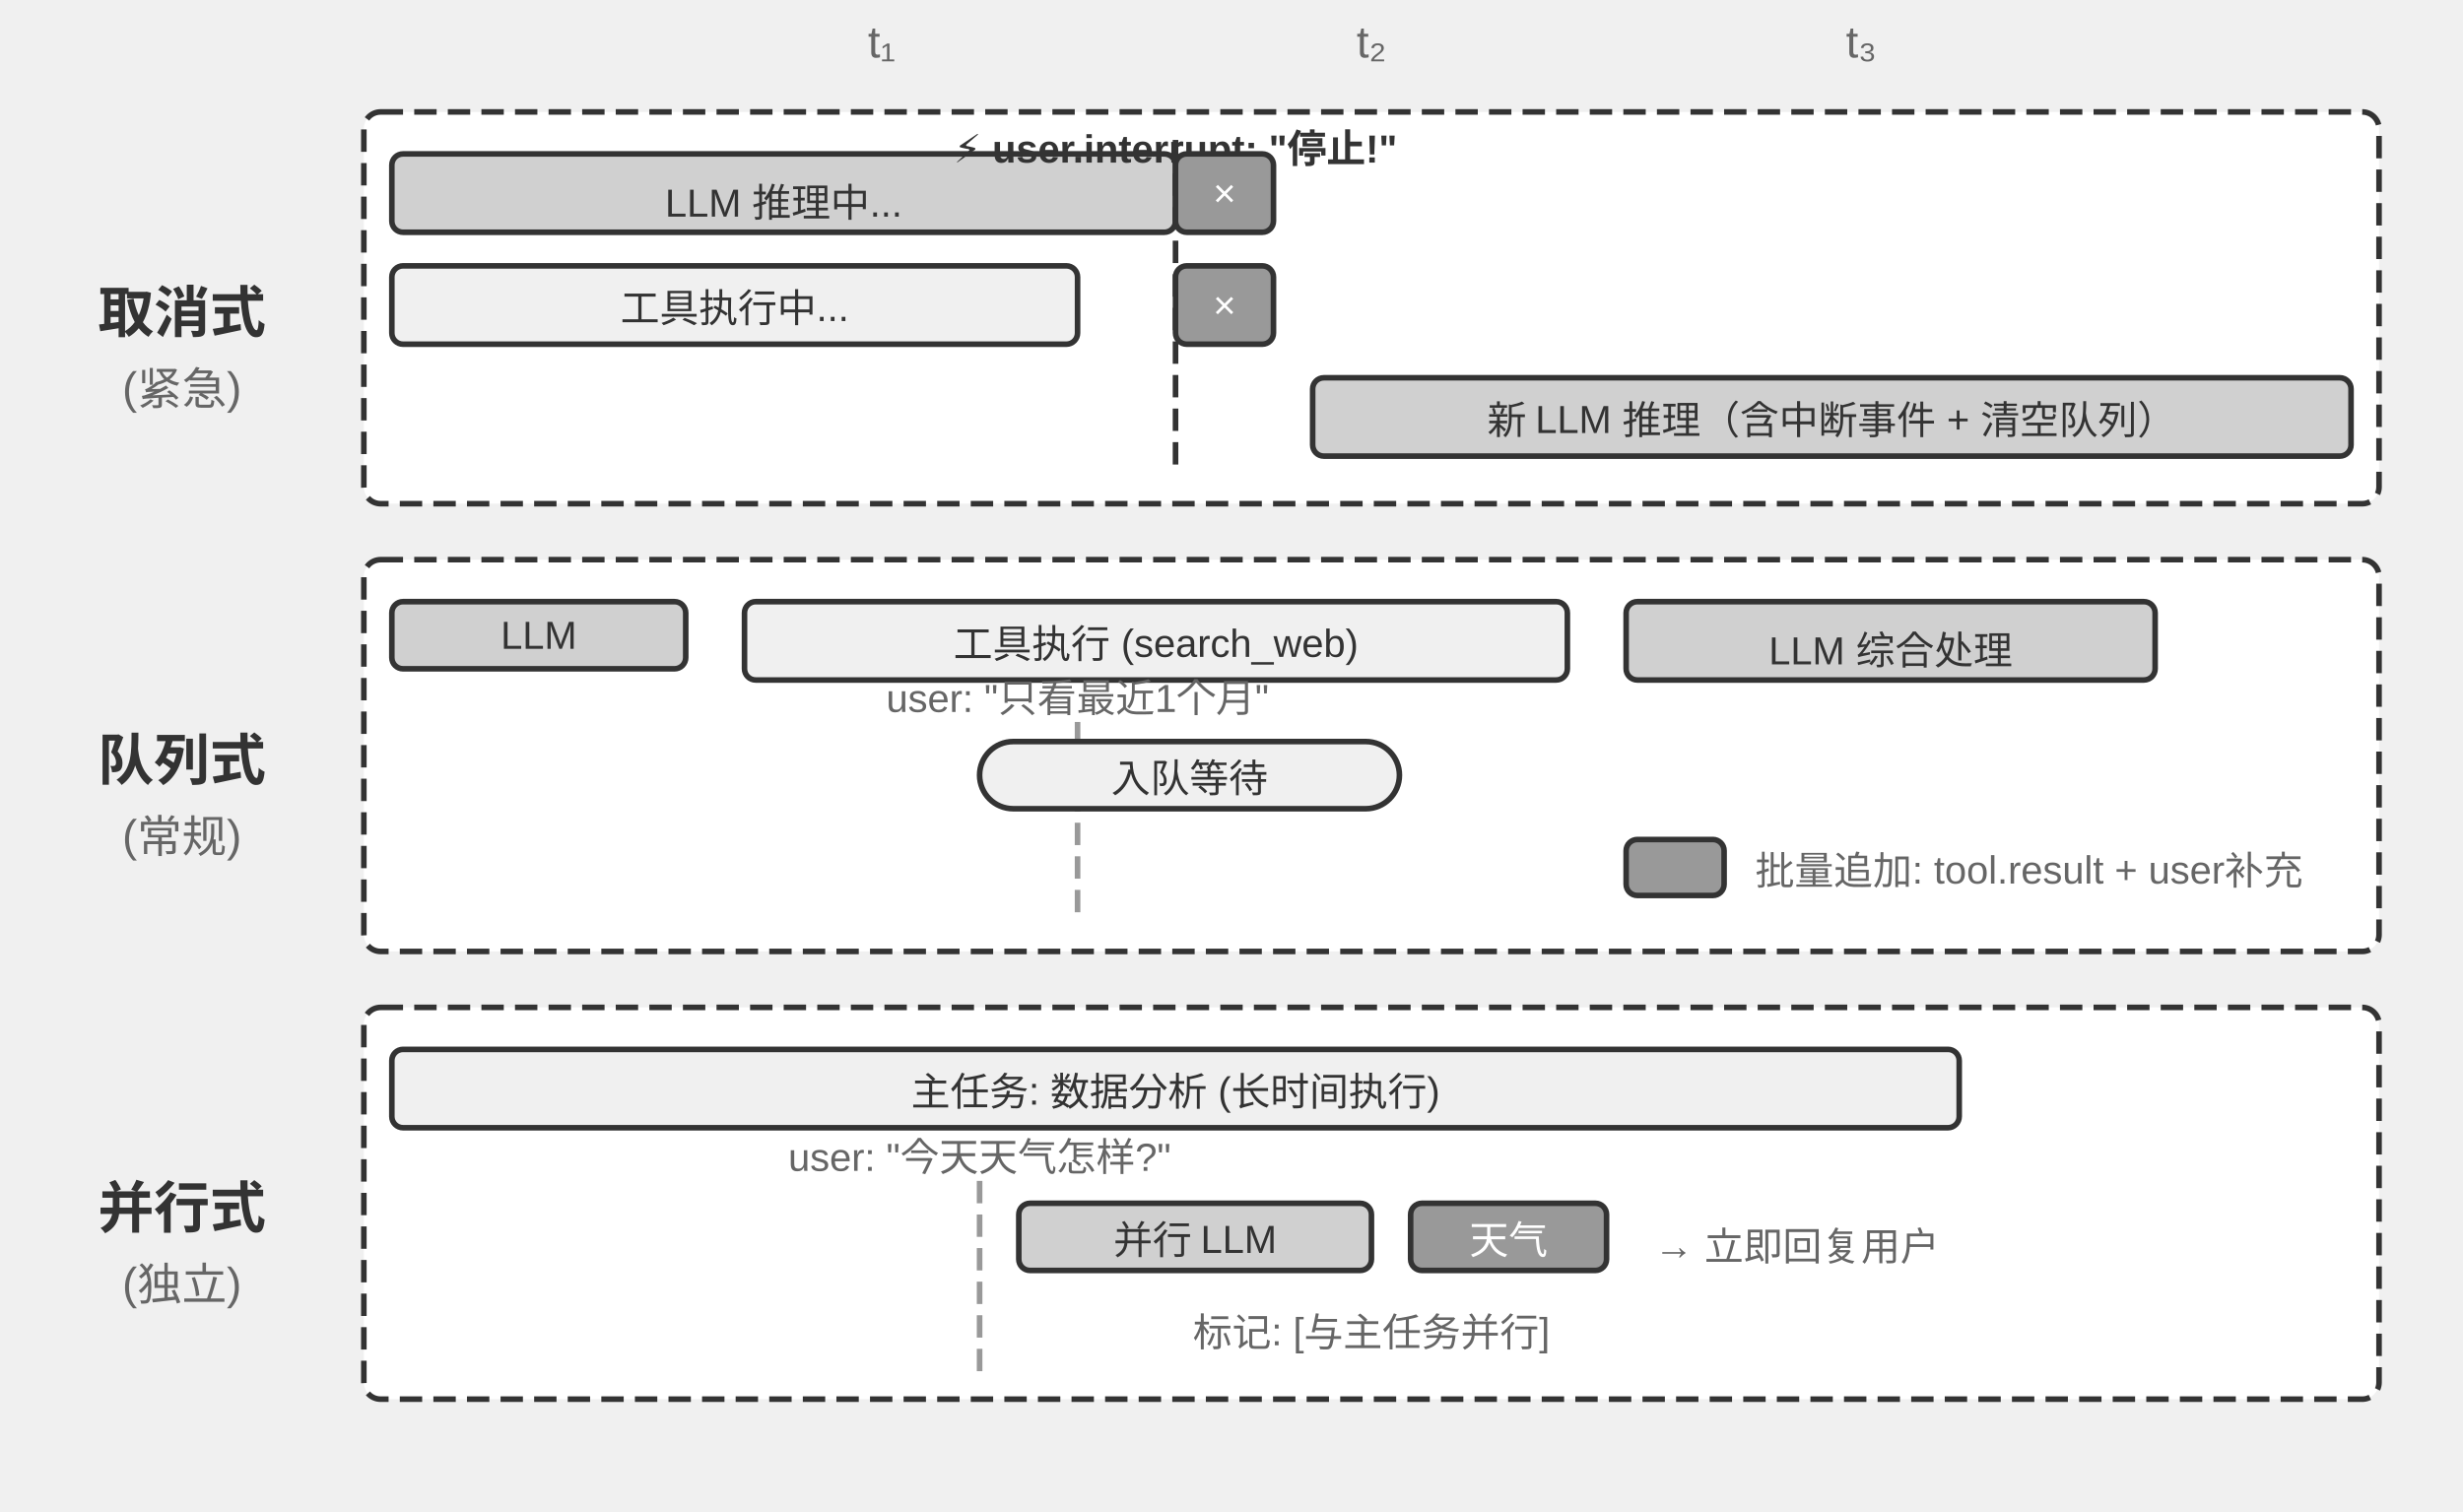
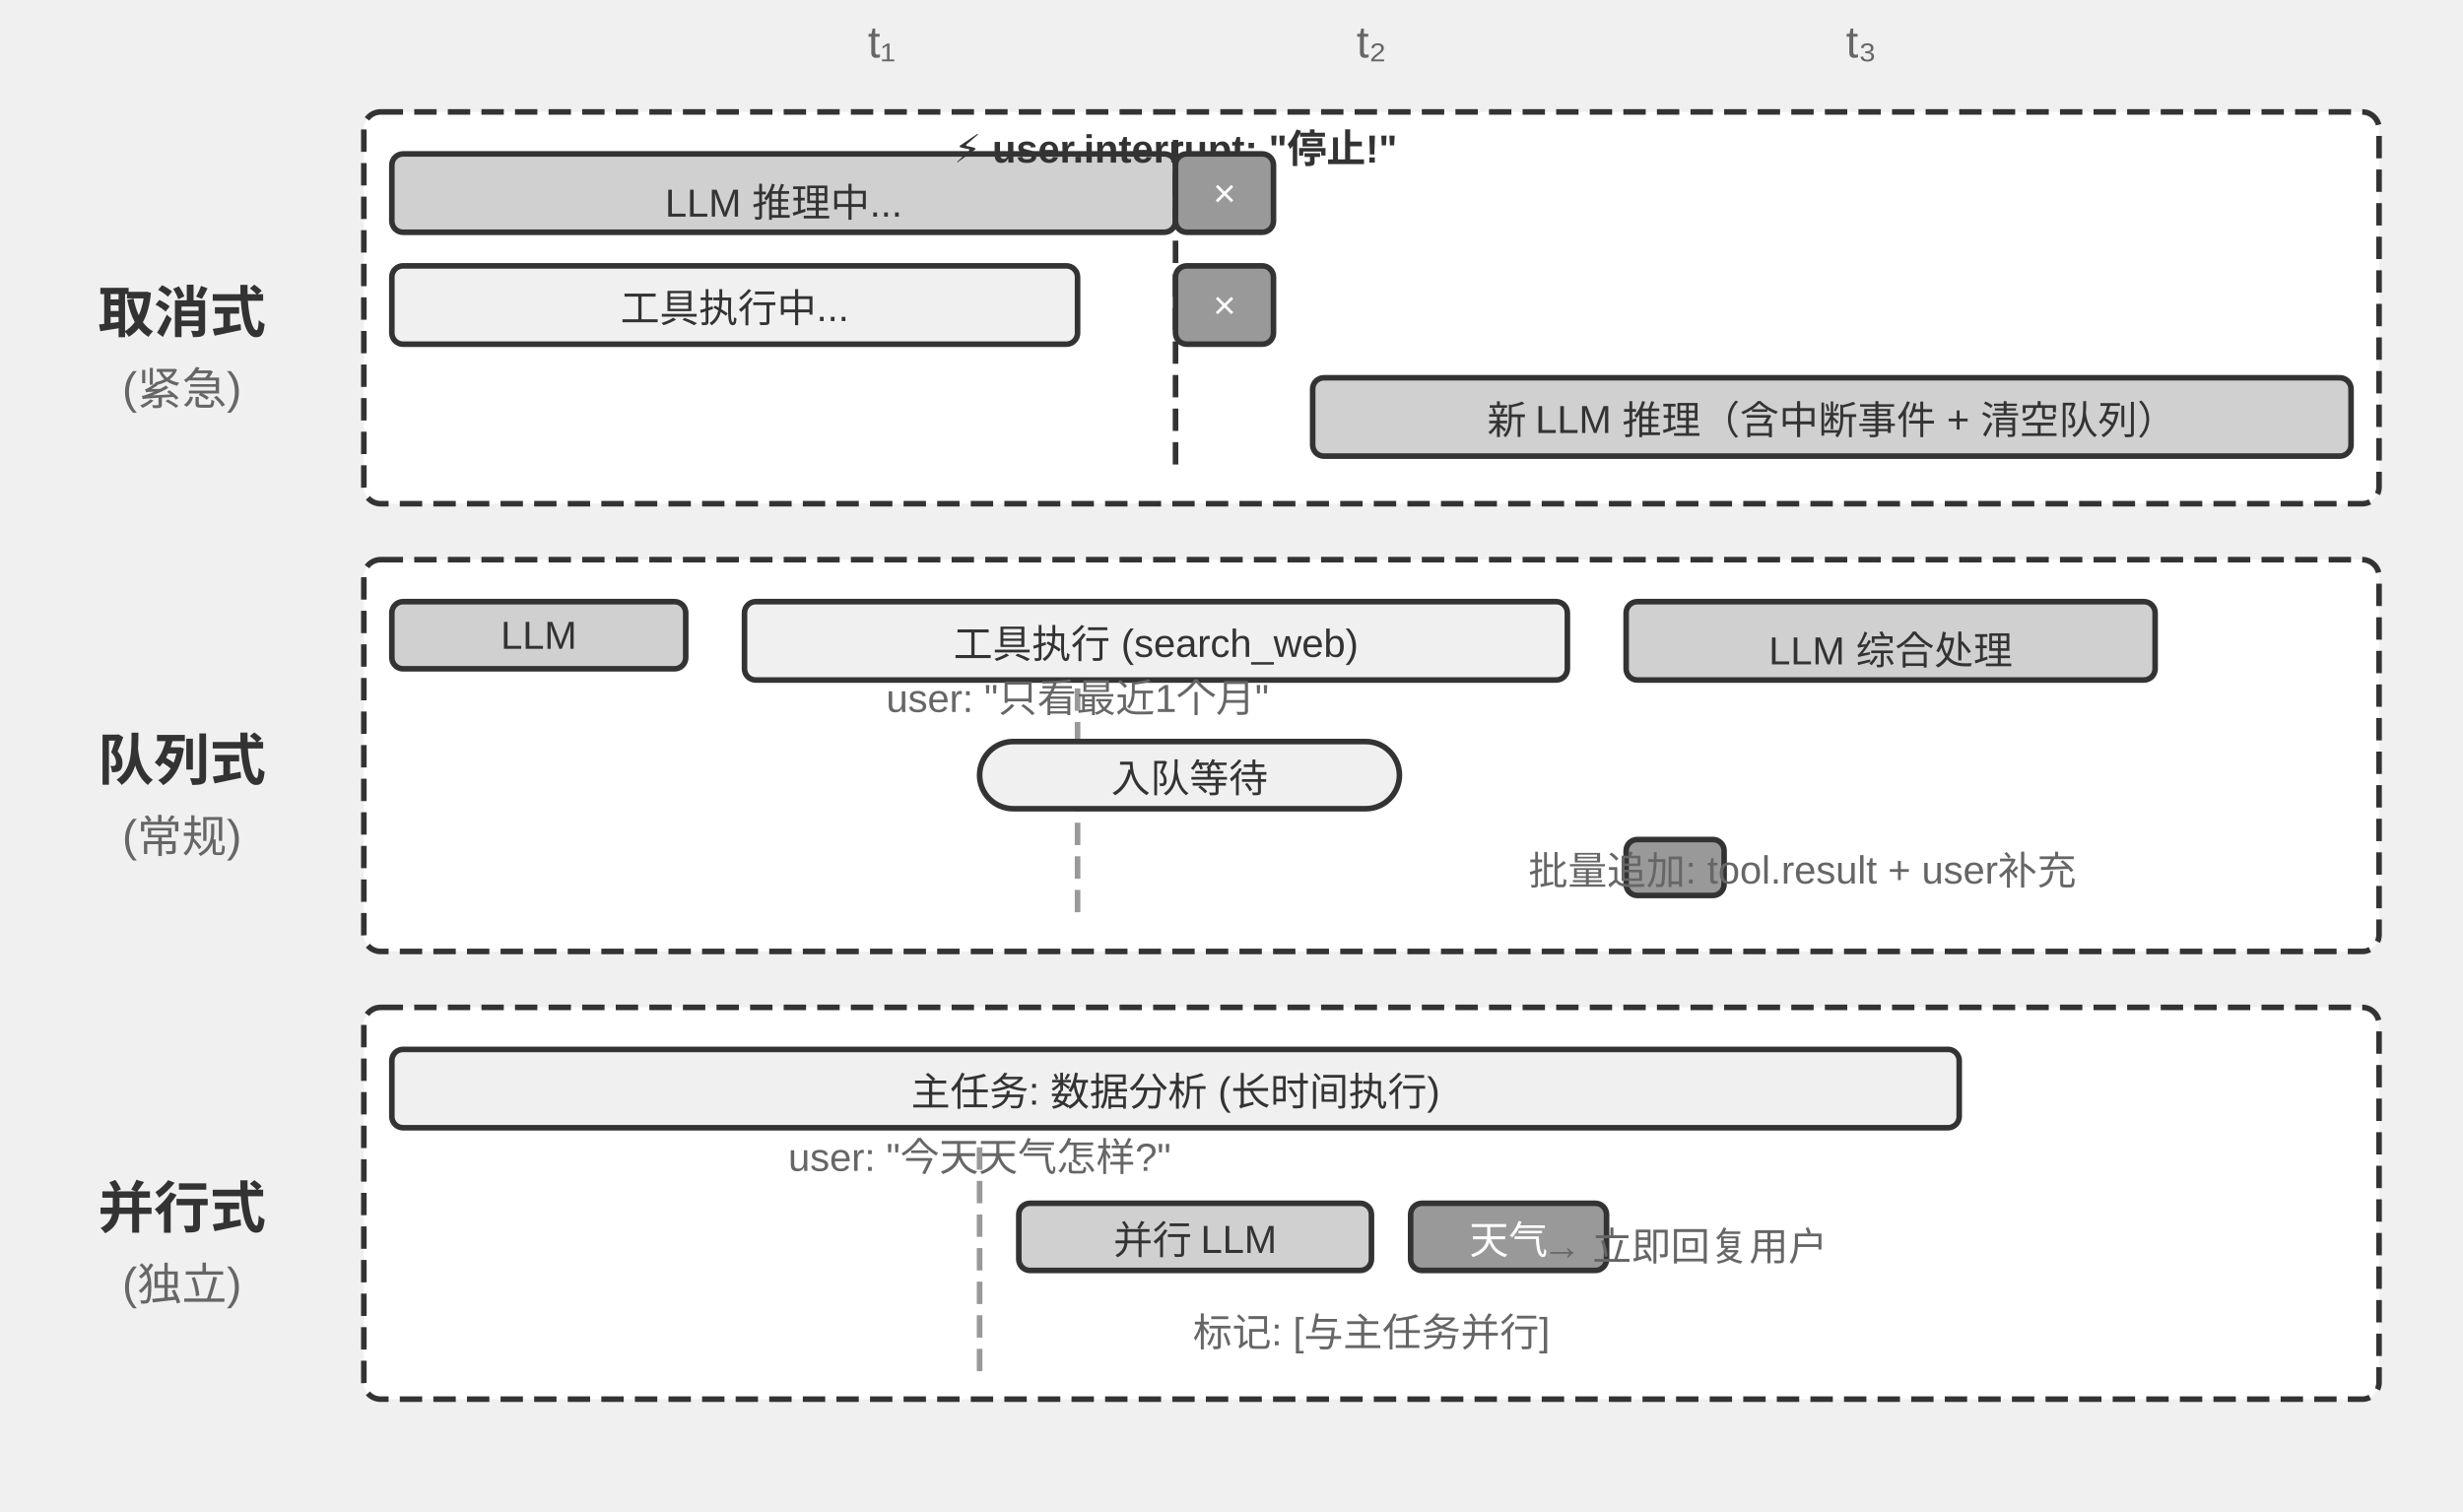
<svg xmlns="http://www.w3.org/2000/svg" viewBox="0 40 880 540" width="880" height="540" style="background:#ffffff">
  <defs>
    <marker id="ah" markerWidth="12" markerHeight="8" refX="12" refY="4" orient="auto">
      <polygon points="0 0, 12 4, 0 8" fill="#333333" />
    </marker>
    <marker id="ah-light" markerWidth="12" markerHeight="8" refX="12" refY="4" orient="auto">
      <polygon points="0 0, 12 4, 0 8" fill="#999999" />
    </marker>
  </defs>
  <text x="315.0" y="55" font-family="Arial, 'Helvetica Neue', Helvetica, 'PingFang SC', 'Microsoft YaHei', sans-serif" font-size="16" fill="#666666" text-anchor="middle" dominant-baseline="central" font-weight="normal">t₁</text>
  <text x="490.0" y="55" font-family="Arial, 'Helvetica Neue', Helvetica, 'PingFang SC', 'Microsoft YaHei', sans-serif" font-size="16" fill="#666666" text-anchor="middle" dominant-baseline="central" font-weight="normal">t₂</text>
  <text x="665.0" y="55" font-family="Arial, 'Helvetica Neue', Helvetica, 'PingFang SC', 'Microsoft YaHei', sans-serif" font-size="16" fill="#666666" text-anchor="middle" dominant-baseline="central" font-weight="normal">t₃</text>
  <rect x="130" y="80" width="720" height="140" rx="6" fill="#ffffff" stroke="#333333" stroke-width="2" stroke-dasharray="8,4" />
  <text x="65.0" y="150" font-family="Arial, 'Helvetica Neue', Helvetica, 'PingFang SC', 'Microsoft YaHei', sans-serif" font-size="20" fill="#333333" text-anchor="middle" dominant-baseline="central" font-weight="bold">取消式</text>
  <text x="65.0" y="175" font-family="Arial, 'Helvetica Neue', Helvetica, 'PingFang SC', 'Microsoft YaHei', sans-serif" font-size="16" fill="#666666" text-anchor="middle" dominant-baseline="central" font-weight="normal">(紧急)</text>
  <rect x="140.0" y="95" width="280.0" height="28" rx="4" fill="#d0d0d0" stroke="#333333" stroke-width="2" />
  <text x="280.0" y="109.0" font-family="Arial, 'Helvetica Neue', Helvetica, 'PingFang SC', 'Microsoft YaHei', sans-serif" font-size="14" fill="#333333" text-anchor="middle" dominant-baseline="central" font-weight="normal">LLM 推理中...</text>
  <line x1="420.0" y1="90" x2="420.0" y2="210" stroke="#333333" stroke-width="2" stroke-dasharray="8,4" />
  <text x="420.0" y="90" font-family="Arial, 'Helvetica Neue', Helvetica, 'PingFang SC', 'Microsoft YaHei', sans-serif" font-size="14" fill="#333333" text-anchor="middle" dominant-baseline="central" font-weight="bold">⚡ user.interrupt: "停止!"</text>
  <rect x="420.0" y="95" width="35.0" height="28" rx="4" fill="#999999" stroke="#333333" stroke-width="2" />
  <text x="437.5" y="109.0" font-family="Arial, 'Helvetica Neue', Helvetica, 'PingFang SC', 'Microsoft YaHei', sans-serif" font-size="14" fill="#ffffff" text-anchor="middle" dominant-baseline="central" font-weight="normal">×</text>
  <rect x="140.0" y="135" width="245.0" height="28" rx="4" fill="#f0f0f0" stroke="#333333" stroke-width="2" />
  <text x="262.5" y="149.0" font-family="Arial, 'Helvetica Neue', Helvetica, 'PingFang SC', 'Microsoft YaHei', sans-serif" font-size="14" fill="#333333" text-anchor="middle" dominant-baseline="central" font-weight="normal">工具执行中...</text>
  <rect x="420.0" y="135" width="35.0" height="28" rx="4" fill="#999999" stroke="#333333" stroke-width="2" />
  <text x="437.5" y="149.0" font-family="Arial, 'Helvetica Neue', Helvetica, 'PingFang SC', 'Microsoft YaHei', sans-serif" font-size="14" fill="#ffffff" text-anchor="middle" dominant-baseline="central" font-weight="normal">×</text>
  <rect x="469.0" y="175" width="371.0" height="28" rx="4" fill="#d0d0d0" stroke="#333333" stroke-width="2" />
  <text x="654.5" y="189.0" font-family="Arial, 'Helvetica Neue', Helvetica, 'PingFang SC', 'Microsoft YaHei', sans-serif" font-size="14" fill="#333333" text-anchor="middle" dominant-baseline="central" font-weight="normal">新 LLM 推理（含中断事件 + 清空队列）</text>
  <rect x="130" y="240" width="720" height="140" rx="6" fill="#ffffff" stroke="#333333" stroke-width="2" stroke-dasharray="8,4" />
  <text x="65.0" y="310" font-family="Arial, 'Helvetica Neue', Helvetica, 'PingFang SC', 'Microsoft YaHei', sans-serif" font-size="20" fill="#333333" text-anchor="middle" dominant-baseline="central" font-weight="bold">队列式</text>
  <text x="65.0" y="335" font-family="Arial, 'Helvetica Neue', Helvetica, 'PingFang SC', 'Microsoft YaHei', sans-serif" font-size="16" fill="#666666" text-anchor="middle" dominant-baseline="central" font-weight="normal">(常规)</text>
  <rect x="140.0" y="255" width="105.0" height="24" rx="4" fill="#d0d0d0" stroke="#333333" stroke-width="2" />
  <text x="192.5" y="267.0" font-family="Arial, 'Helvetica Neue', Helvetica, 'PingFang SC', 'Microsoft YaHei', sans-serif" font-size="14" fill="#333333" text-anchor="middle" dominant-baseline="central" font-weight="normal">LLM</text>
  <rect x="266.0" y="255" width="294.0" height="28" rx="4" fill="#f0f0f0" stroke="#333333" stroke-width="2" />
  <text x="413.0" y="269.0" font-family="Arial, 'Helvetica Neue', Helvetica, 'PingFang SC', 'Microsoft YaHei', sans-serif" font-size="14" fill="#333333" text-anchor="middle" dominant-baseline="central" font-weight="normal">工具执行 (search_web)</text>
  <rect x="581.0" y="255" width="189.0" height="28" rx="4" fill="#d0d0d0" stroke="#333333" stroke-width="2" />
  <text x="675.5" y="269.0" font-family="Arial, 'Helvetica Neue', Helvetica, 'PingFang SC', 'Microsoft YaHei', sans-serif" font-size="14" fill="#333333" text-anchor="middle" dominant-baseline="central" font-weight="normal">LLM 综合处理</text>
-   <line x1="385.0" y1="298" x2="385.0" y2="370" stroke="#999999" stroke-width="2" stroke-dasharray="8,4" />
+   <line x1="385.0" y1="286" x2="385.0" y2="370" stroke="#999999" stroke-width="2" stroke-dasharray="8,4" />
  <text x="385.0" y="286" font-family="Arial, 'Helvetica Neue', Helvetica, 'PingFang SC', 'Microsoft YaHei', sans-serif" font-size="14" fill="#666666" text-anchor="middle" dominant-baseline="central" font-weight="normal">user: "只看最近1个月"</text>
  <rect x="350.0" y="305" width="150" height="24" rx="12" fill="#f0f0f0" stroke="#333333" stroke-width="2" />
  <text x="425.0" y="317.0" font-family="Arial, 'Helvetica Neue', Helvetica, 'PingFang SC', 'Microsoft YaHei', sans-serif" font-size="14" fill="#333333" text-anchor="middle" dominant-baseline="central" font-weight="normal">入队等待</text>
  <rect x="581.0" y="340" width="35.0" height="20" rx="4" fill="#999999" stroke="#333333" stroke-width="2" />
  <text x="598.5" y="350.0" font-family="Arial, 'Helvetica Neue', Helvetica, 'PingFang SC', 'Microsoft YaHei', sans-serif" font-size="14" fill="#ffffff" text-anchor="middle" dominant-baseline="central" font-weight="normal" />
-   <text x="725.0" y="350" font-family="Arial, 'Helvetica Neue', Helvetica, 'PingFang SC', 'Microsoft YaHei', sans-serif" font-size="14" fill="#666666" text-anchor="middle" dominant-baseline="central" font-weight="normal">批量追加: tool.result + user补充</text>
+   <text x="644.0" y="350" font-family="Arial, 'Helvetica Neue', Helvetica, 'PingFang SC', 'Microsoft YaHei', sans-serif" font-size="14" fill="#666666" text-anchor="middle" dominant-baseline="central" font-weight="normal">批量追加: tool.result + user补充</text>
  <rect x="130" y="400" width="720" height="140" rx="6" fill="#ffffff" stroke="#333333" stroke-width="2" stroke-dasharray="8,4" />
  <text x="65.0" y="470" font-family="Arial, 'Helvetica Neue', Helvetica, 'PingFang SC', 'Microsoft YaHei', sans-serif" font-size="20" fill="#333333" text-anchor="middle" dominant-baseline="central" font-weight="bold">并行式</text>
  <text x="65.0" y="495" font-family="Arial, 'Helvetica Neue', Helvetica, 'PingFang SC', 'Microsoft YaHei', sans-serif" font-size="16" fill="#666666" text-anchor="middle" dominant-baseline="central" font-weight="normal">(独立)</text>
  <rect x="140.0" y="415" width="560.0" height="28" rx="4" fill="#f0f0f0" stroke="#333333" stroke-width="2" />
  <text x="420.0" y="429.0" font-family="Arial, 'Helvetica Neue', Helvetica, 'PingFang SC', 'Microsoft YaHei', sans-serif" font-size="14" fill="#333333" text-anchor="middle" dominant-baseline="central" font-weight="normal">主任务: 数据分析 (长时间执行)</text>
-   <line x1="350.0" y1="462" x2="350.0" y2="530" stroke="#999999" stroke-width="2" stroke-dasharray="8,4" />
+   <line x1="350.0" y1="450" x2="350.0" y2="530" stroke="#999999" stroke-width="2" stroke-dasharray="8,4" />
  <text x="350.0" y="450" font-family="Arial, 'Helvetica Neue', Helvetica, 'PingFang SC', 'Microsoft YaHei', sans-serif" font-size="14" fill="#666666" text-anchor="middle" dominant-baseline="central" font-weight="normal">user: "今天天气怎样?"</text>
  <rect x="364.0" y="470" width="126.0" height="24" rx="4" fill="#d0d0d0" stroke="#333333" stroke-width="2" />
  <text x="427.0" y="482.0" font-family="Arial, 'Helvetica Neue', Helvetica, 'PingFang SC', 'Microsoft YaHei', sans-serif" font-size="14" fill="#333333" text-anchor="middle" dominant-baseline="central" font-weight="normal">并行 LLM</text>
  <rect x="504.0" y="470" width="70.0" height="24" rx="4" fill="#999999" stroke="#333333" stroke-width="2" />
  <text x="539.0" y="482.0" font-family="Arial, 'Helvetica Neue', Helvetica, 'PingFang SC', 'Microsoft YaHei', sans-serif" font-size="14" fill="#ffffff" text-anchor="middle" dominant-baseline="central" font-weight="normal">天气</text>
-   <text x="642.0" y="482" font-family="Arial, 'Helvetica Neue', Helvetica, 'PingFang SC', 'Microsoft YaHei', sans-serif" font-size="14" fill="#666666" text-anchor="middle" dominant-baseline="central" font-weight="normal">→ 立即回复用户</text>
+   <text x="602.0" y="482" font-family="Arial, 'Helvetica Neue', Helvetica, 'PingFang SC', 'Microsoft YaHei', sans-serif" font-size="14" fill="#666666" text-anchor="middle" dominant-baseline="central" font-weight="normal">→ 立即回复用户</text>
  <text x="490.0" y="515" font-family="Arial, 'Helvetica Neue', Helvetica, 'PingFang SC', 'Microsoft YaHei', sans-serif" font-size="14" fill="#666666" text-anchor="middle" dominant-baseline="central" font-weight="normal">标记: [与主任务并行]</text>
</svg>
